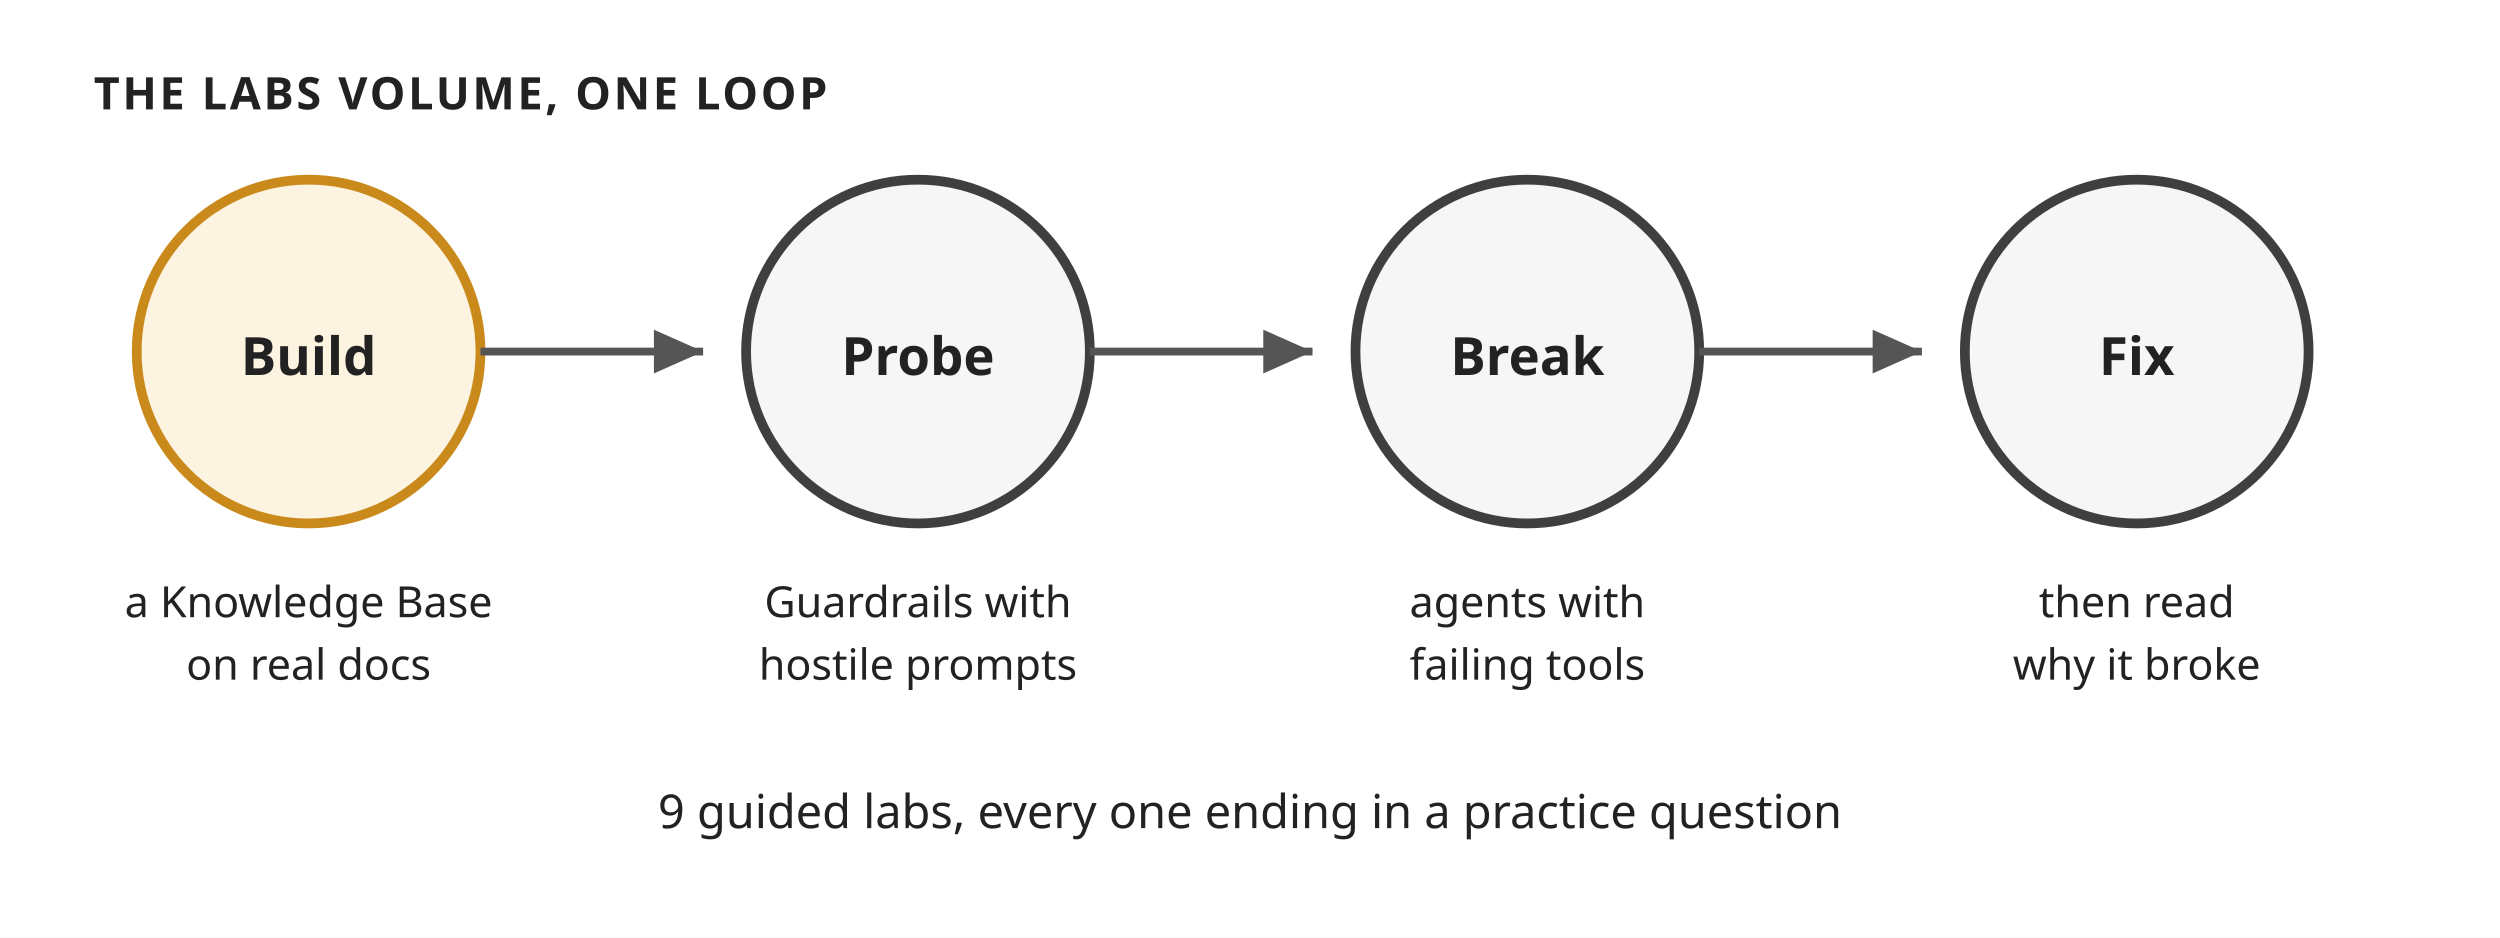
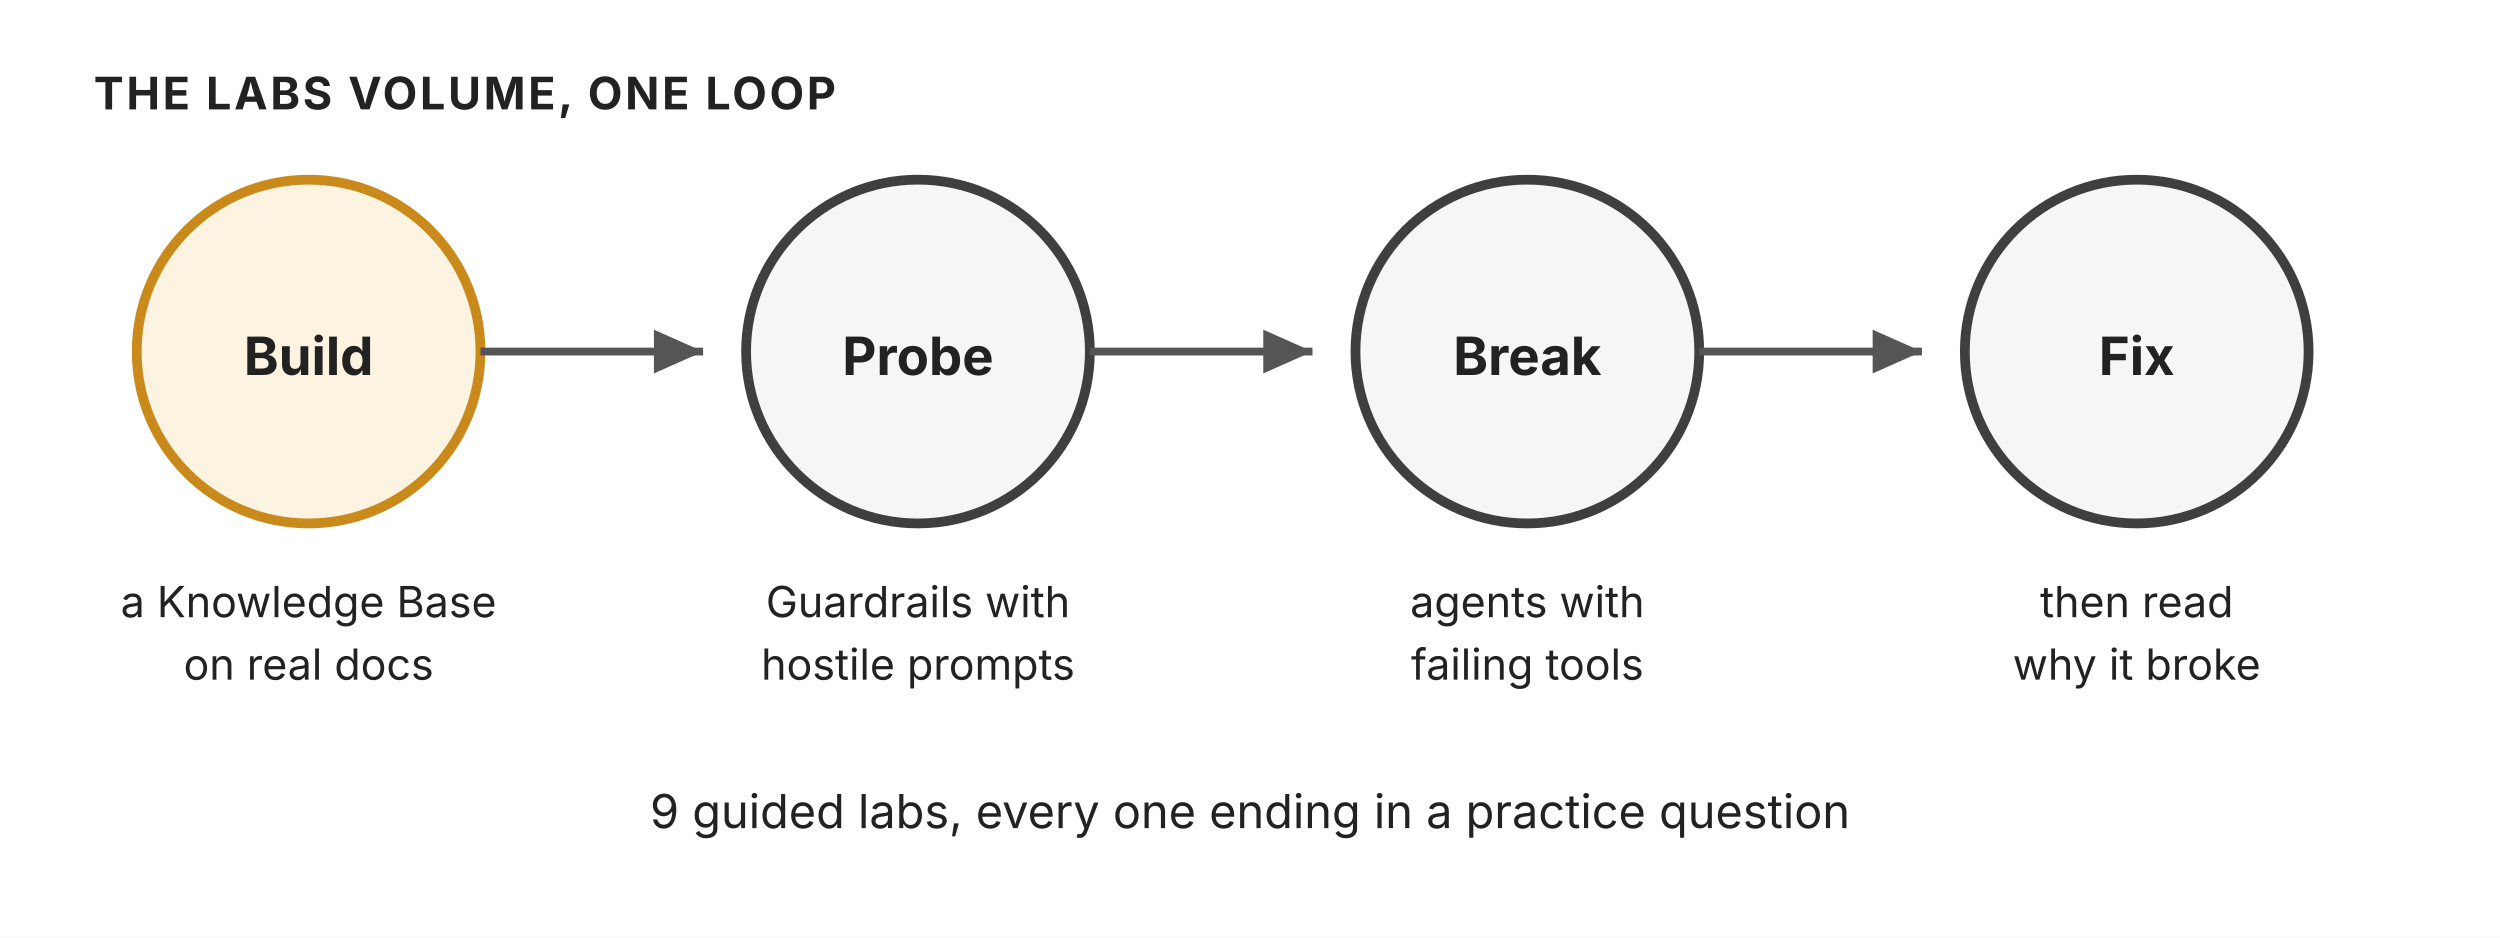
<svg xmlns="http://www.w3.org/2000/svg" width="640" height="240" viewBox="0 0 640 240" role="img" aria-label="The lab loop: build it, probe it, break it, fix it">
-   <style>text{font-family:'Trebuchet MS', Verdana, sans-serif;fill:#222222;}</style>
+   <style>text{font-family:"Anthropic Sans",Inter,"Source Sans 3","IBM Plex Sans",sans-serif;fill:#222222}</style>
  <rect width="640" height="240" fill="#ffffff" />
  <defs>
    <marker id="ar" viewBox="0 0 10 10" refX="9" refY="5" markerWidth="7" markerHeight="7" orient="auto-start-reverse">
      <path d="M 0 1 L 9 5 L 0 9 z" fill="#555555" />
    </marker>
    <marker id="arW" viewBox="0 0 10 10" refX="9" refY="5" markerWidth="7" markerHeight="7" orient="auto-start-reverse">
      <path d="M 0 1 L 9 5 L 0 9 z" fill="#ffffff" />
    </marker>
  </defs>
  <text x="24" y="28" font-size="11.5" fill="#555555" text-anchor="start" font-weight="700" letter-spacing="0.06em">THE LABS VOLUME, ONE LOOP</text>
  <circle cx="79" cy="90" r="44" fill="#fdf3e1" stroke="#c98a1b" stroke-width="2.5" />
  <text x="79" y="96" font-size="13.5" fill="#222222" text-anchor="middle" font-weight="700">Build</text>
  <line x1="123" y1="90" x2="180" y2="90" stroke="#555555" stroke-width="2" marker-end="url(#ar)" />
  <text x="79" y="158" font-size="11" fill="#555555" text-anchor="middle">a Knowledge Base</text>
  <text x="79" y="174" font-size="11" fill="#555555" text-anchor="middle">on real docs</text>
  <circle cx="235" cy="90" r="44" fill="#f6f6f6" stroke="#3f3f3f" stroke-width="2.5" />
  <text x="235" y="96" font-size="13.5" fill="#222222" text-anchor="middle" font-weight="700">Probe</text>
  <line x1="279" y1="90" x2="336" y2="90" stroke="#555555" stroke-width="2" marker-end="url(#ar)" />
  <text x="235" y="158" font-size="11" fill="#555555" text-anchor="middle">Guardrails with</text>
  <text x="235" y="174" font-size="11" fill="#555555" text-anchor="middle">hostile prompts</text>
  <circle cx="391" cy="90" r="44" fill="#f6f6f6" stroke="#3f3f3f" stroke-width="2.5" />
  <text x="391" y="96" font-size="13.5" fill="#222222" text-anchor="middle" font-weight="700">Break</text>
  <line x1="435" y1="90" x2="492" y2="90" stroke="#555555" stroke-width="2" marker-end="url(#ar)" />
  <text x="391" y="158" font-size="11" fill="#555555" text-anchor="middle">agents with</text>
  <text x="391" y="174" font-size="11" fill="#555555" text-anchor="middle">failing tools</text>
  <circle cx="547" cy="90" r="44" fill="#f6f6f6" stroke="#3f3f3f" stroke-width="2.5" />
  <text x="547" y="96" font-size="13.5" fill="#222222" text-anchor="middle" font-weight="700">Fix</text>
  <text x="547" y="158" font-size="11" fill="#555555" text-anchor="middle">then read</text>
  <text x="547" y="174" font-size="11" fill="#555555" text-anchor="middle">why it broke</text>
  <text x="320" y="212" font-size="12" fill="#555555" text-anchor="middle">9 guided labs, every one ending in a practice question</text>
</svg>
